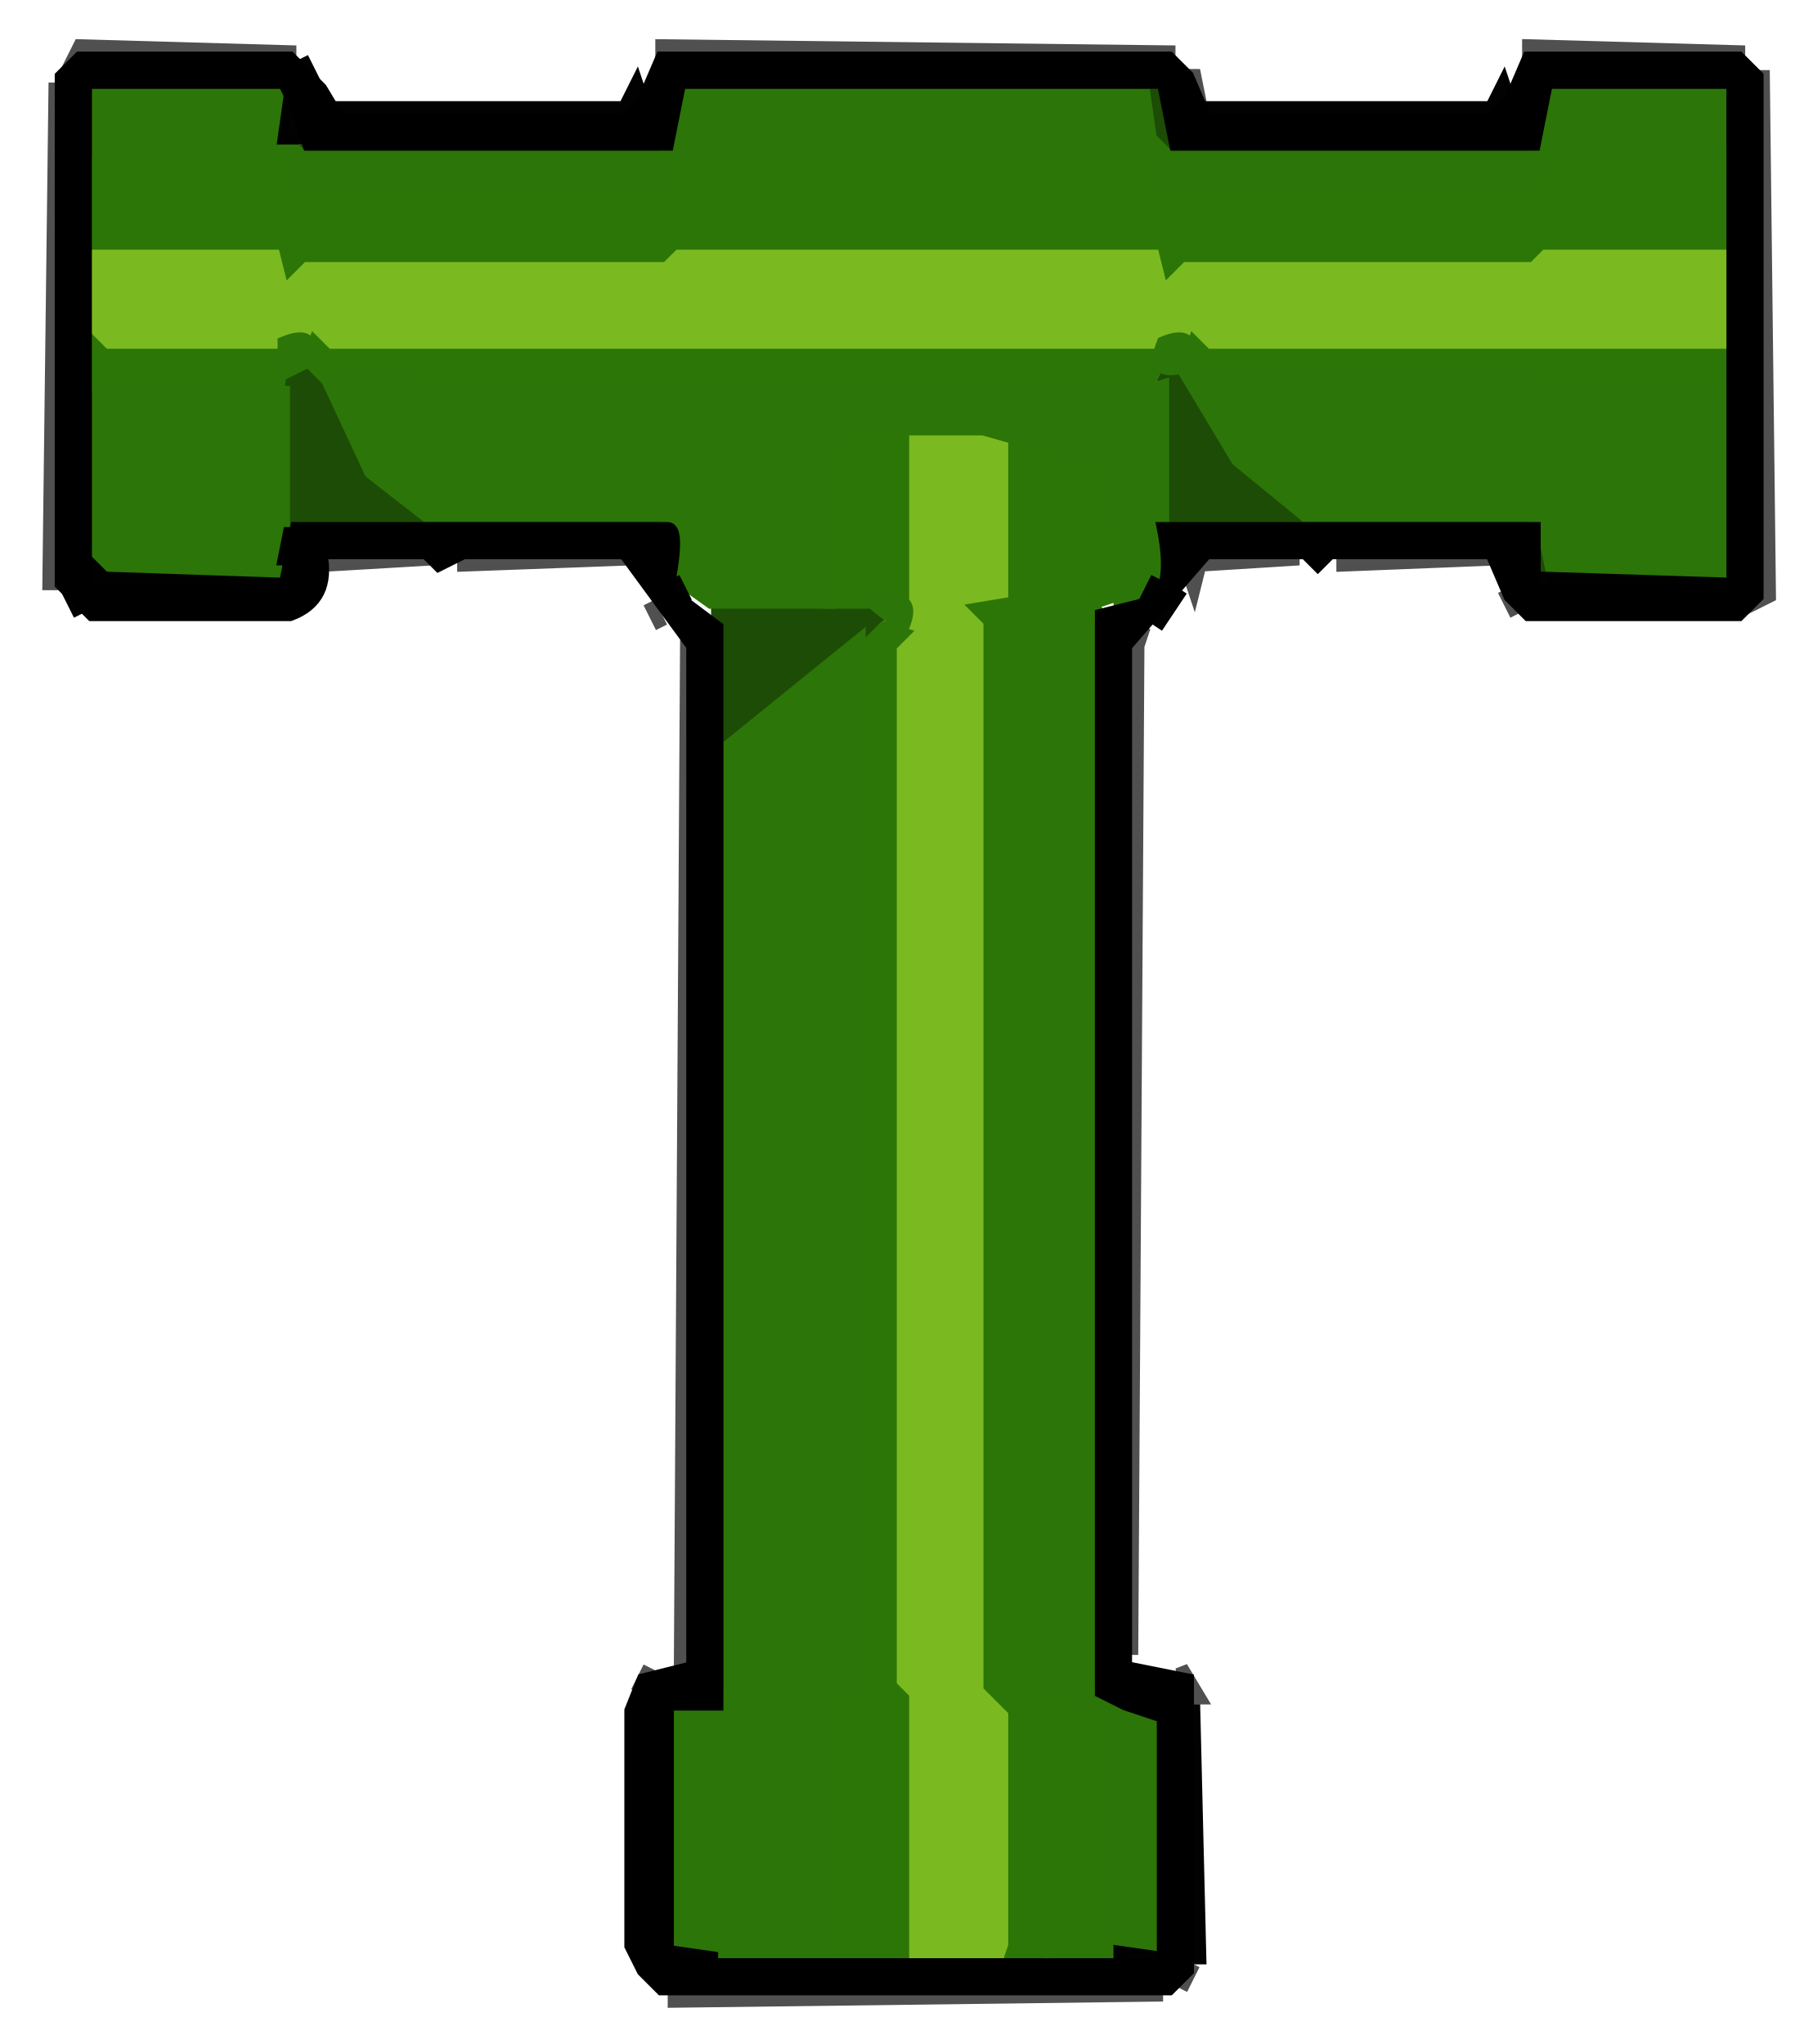
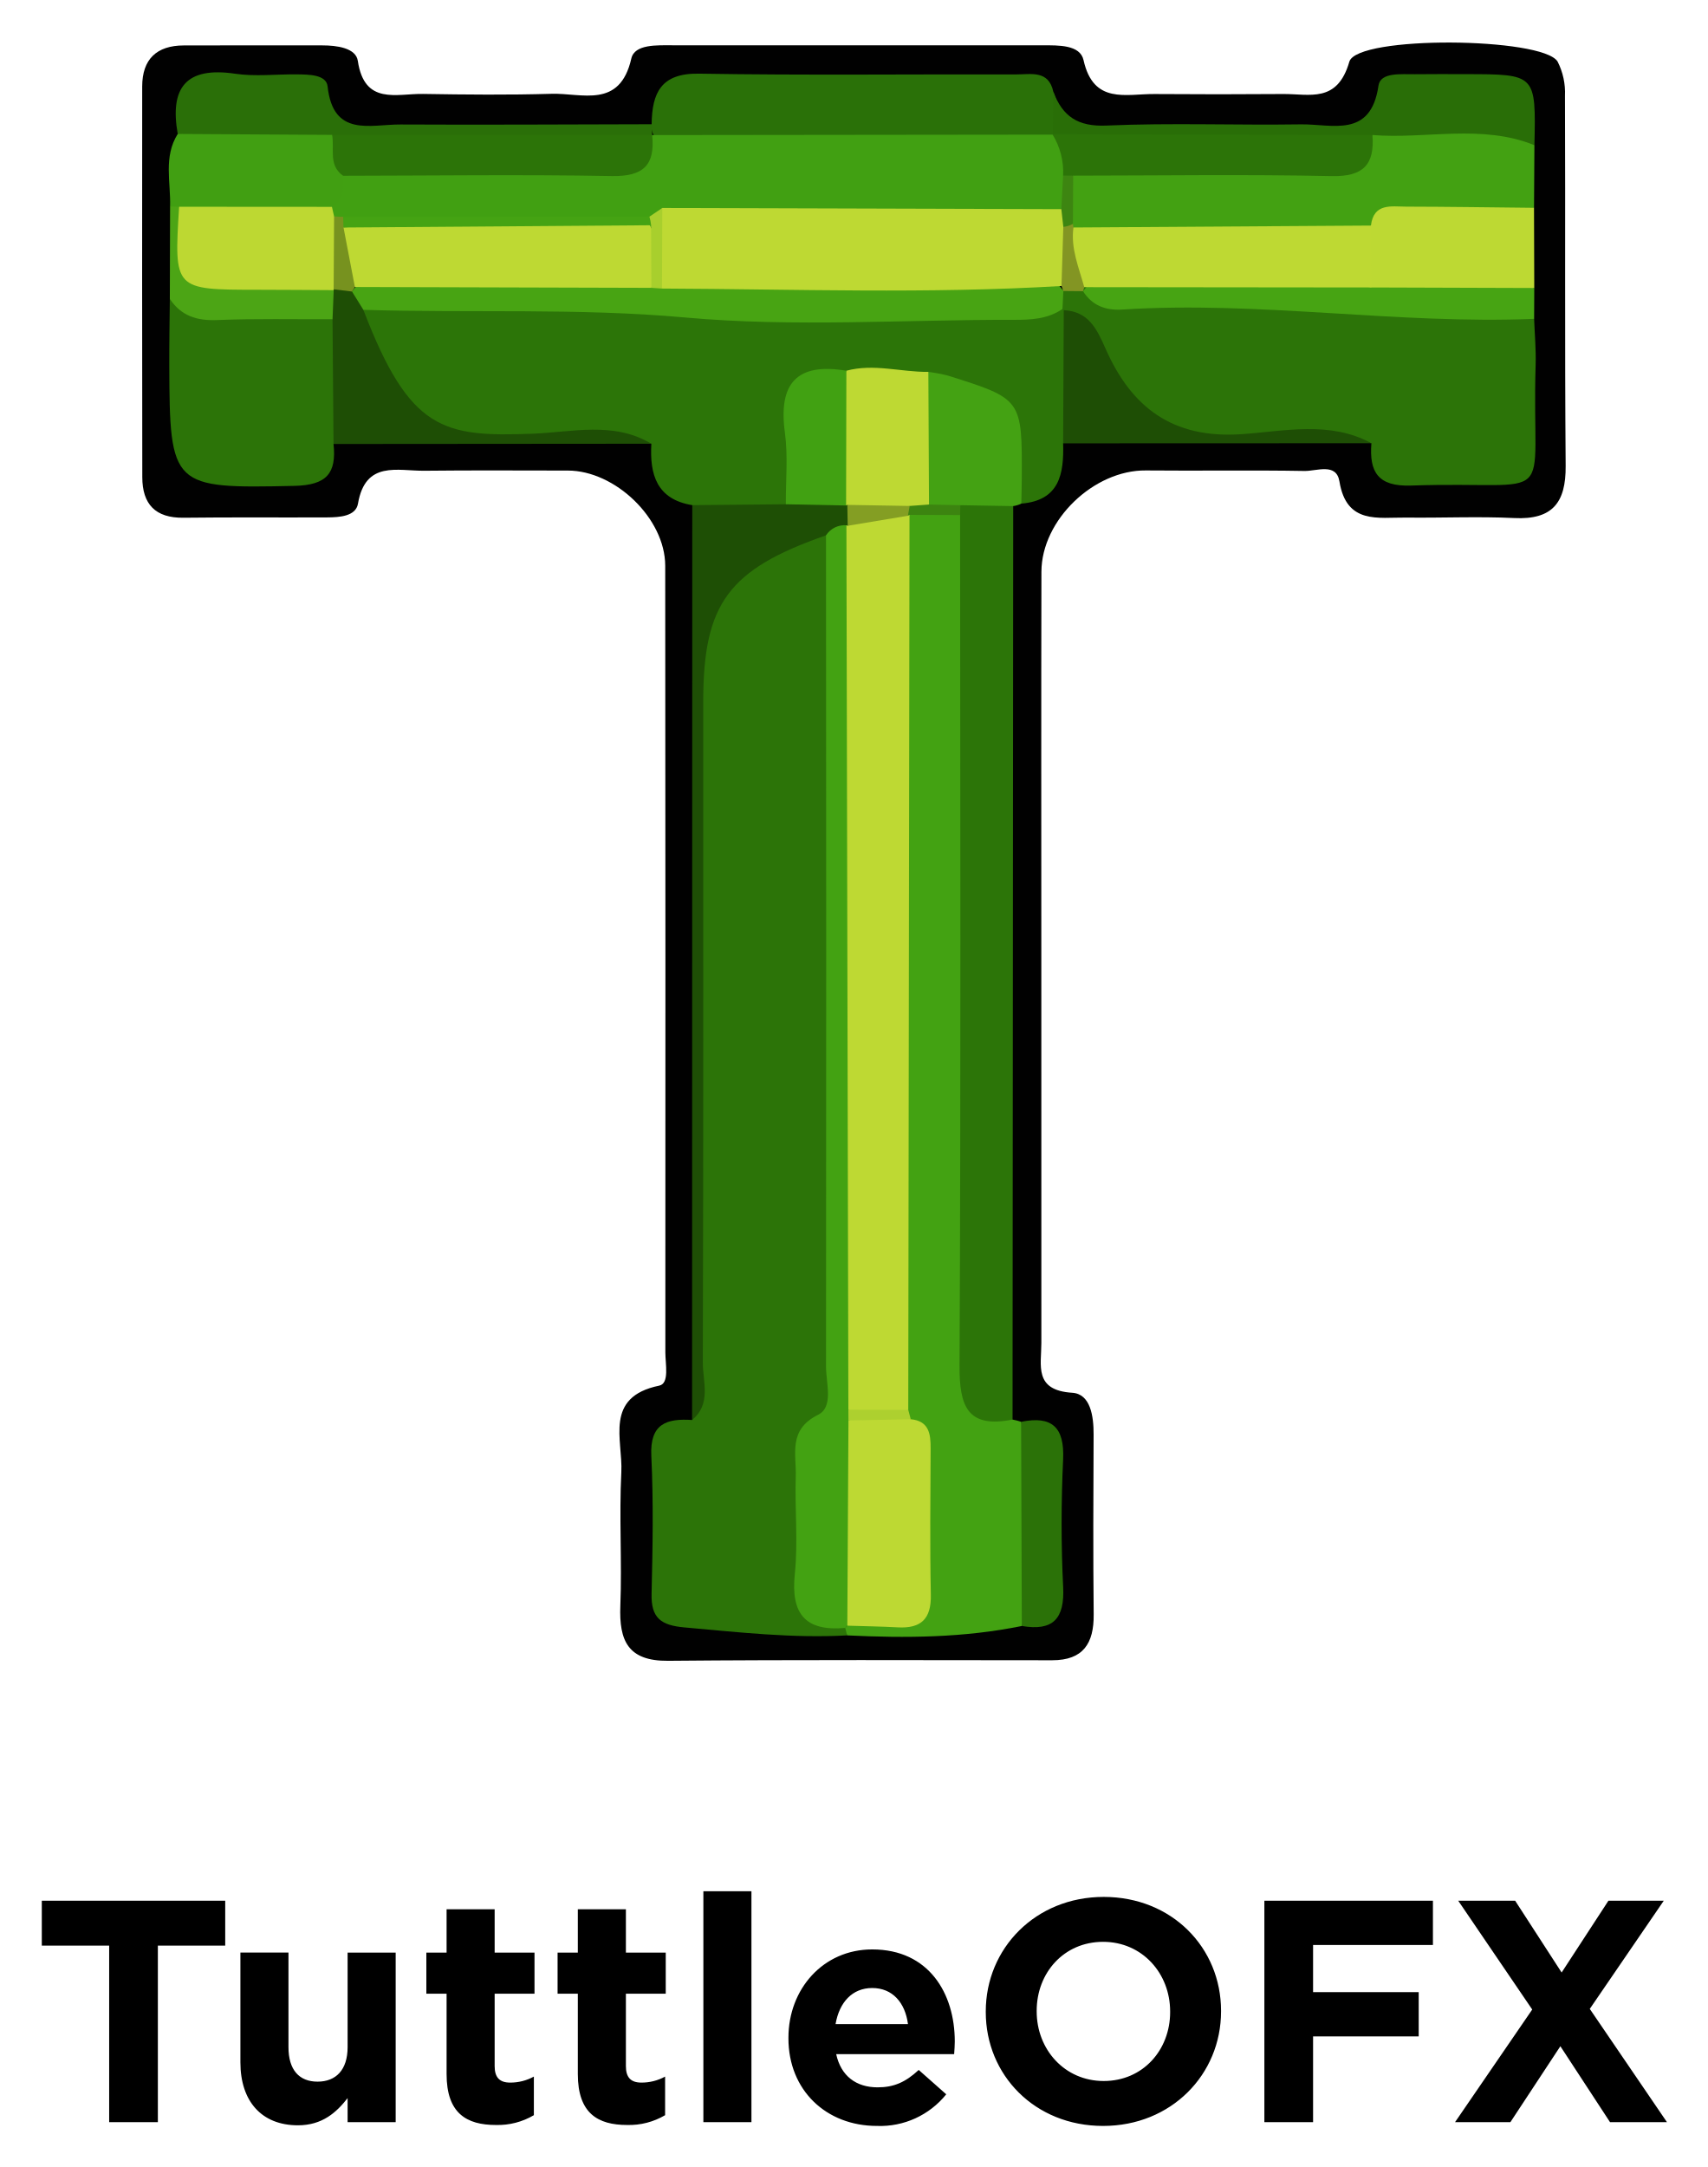
- <svg xmlns="http://www.w3.org/2000/svg" role="img" viewBox="7.08 -2.67 146.35 165.10">
-   <path fill="#1C4C05" stroke="#1C4C05" d="M15.5 4l14.5.5L15 5l-.5 6-.5-5.5L15.5 4zm47 0h37l1.5 1.5.5 3.5h29v1h-29L100 8.5 99.5 5H62q1 3.8-1.5 5L31 9.5 61 9q-1-3.8 1.5-5zm70 0h13l1.5 1.5-.5 4.5-.5-5h-13.5l-.5 2.5h-1l1.5-3.5zm-101 23q2.3-.7 1.5 1.5l6.5 9.5 2 1 19.5.5-31 .5V28.5l1.5-1.5zm69.5 0l4 2.5v2l5.5 6.5 2 1 18.5.5-30 .5V27zm-86.5 1l.5 14.5h-1l.5-14.5zm132 10l.5 5.5h-1l.5-5.5zm-15 3l.5 2.5h-1l.5-2.5zM65 46h11.5l1.5 1.5q.8 2.3-1.5 1.5L66 57.5l-.5 77.5-.5-89zm30.5 1l.5 86.5h-1l.5-86.5zm-30 108l9.5.5-9.5.5v-1zm28 0l3.5.5-3.5.5v-1z" />
-   <path fill="#7ABA20" stroke="#7ABA20" d="M14 17h15.5l.5 1.5 1.5-.5 69.5-1 .5 2 1-1h28l1-1H147v8.5l-.5.5h-42l-3-1-1 1h-67l-3-1-1 1h-14L14 24.5V17zm66 15l9 1v12.5l-2.5.5.5 1.5v86l2 2v19l-1.5 1.5H80v-21.5l-1-1v-84l1-1V32z" />
-   <path fill="#2C7608" stroke="#2C7608" d="M15 10h15.5l.5 1.5-.5 1.5h30l1-3H101l.5 3H131l.5-3H147v7h-15.5l-1 1h-28l-1 1-.5-2H61.5l-1 1h-29l-1 1-.5-2H14.5q-1 0-.5-4.5l1-2.5zm-.5 15l1 1H30l-.5 3h-14q-2.5-1-1-4zm18 0l1 1H101l-1.5 3-66-1-1.5-1.5.5-1.5zm71 0l1 1H147l-.5 3h-15l-1-1h-26l-1.5-1.5.5-1.5zm-28 7H80v14h-6V33.5l1.5-1.5zM89 33l8 2v10.5l-1.5.5h-2l-1.5.5V134l5 1v19.5q-.1 1.1-5.5.5l-3 1 .5-1.5v-19l-2-2v-86l-1-1 3-.5V33zM78.5 48l1.5.5-1 1v84l1 1V156l-6-1v-20.5l3-1v-84l1.5-1.5z" />
-   <path fill="#2C7508" stroke="#2C7508" d="M15 5h14.5l.5 3.5 1.5 1.5h29Q63 8.8 62 5h37.5l.5 3.5 1.5 1.5H131l1-5h14v5h-14.5l-1 3H101l-.5-3H61l-.5 3h-30l.5-1.5-.5-1.5H15V5zm15 20q2.7-1.1 2 1.5l-2 1V25zm71 0q2.7-1.1 2 1.5l1.5 1.5h26l1 1H147l-1 15h-13.5l-.5-2.5-1-2.5h-18.5l-5.5-4.5-4.5-7.5q-2.6.7-1.5-2z" />
-   <path fill="#2C7508" stroke="#2C7508" d="M33.5 28l66 1 1.5-.5v14l-1 2.5-2.5 1-.5-11-10.5-3h-11L74 33.5V46h-9.5L61 43.5q.5-4.5-.5-4.5h-19L37 35.5 33.5 28zM15 29h15v15H15V29z" />
-   <path fill="#2C7508" stroke="#2C7508" d="M77.5 46q3.8-1 2.5 2l-2.5-2zM92 46l2.5 1 1.5-.5-1 1v86l.5 1.5-3.5-1V46zm-15.5 3l.5 85-3 .5V155H61v-18.5l1.5-1.5 3.5-.5v-77L76.5 49zM97 135l4 1.5v18l-4 .5v-20zm-21.5 20l2.5.5-2.5.5v-1z" />
-   <path stroke="#000" d="M13.5 1l17.5.5-17.5.5-1 1 1-2zm47 0l41.5.5-41.5.5V1zm70 0l17.5.5-17.5.5V1zm-27 2l.5 2.5h-1l.5-2.5zm46 0l.5 42.5-2 1 1-1 .5-42.5zm-138 1l.5 40.5h-1L11.5 4zm22 38l8.5.5-8.5.5v-1zm11 0l13.5.5-13.5.5v-1zm60 0l7.5.5-8 .5-.5 2-.5-1.5 1.5-1.5zm11 0l12.5.5-12.5.5v-1zm13 3l1 2-1-2zm-69 1l1 2-1-2zm40 2l-.5 1.5-.5 81.5-.5-81.5 1.5-1.5zm-37 1l.5 82.5h-1l.5-82.5zm-3 83l-1 2 1-2zm43 0l1.5 2.5h-1l-.5-2.5zm1 24l-1 2 1-2zm-42 2l39.5.5-39.5.5v-1z" opacity=".686" />
-   <path fill="#000100" stroke="#000100" d="M31.5 2l1 2-1-2zm27 2l.5 1.5L57.5 7h-23V6h23l1-2zm70 0l.5 1.5-1.5 1.5h-23V6h23l1-2zm-98 1l.5 3.5h-1l.5-3.5zm0 35l.5 2.5h-1l.5-2.5zm-16 3l1 1 14.5.5-16 .5.5-2zm47 1l1 2-1-2zm39 0l-1 2 1-2zm31 0l15.5.5-15.5.5v-1zm-119 1l1 2-1-2zm90 0l-2 3 2-3zm1 90l.5 20.5h-1l.5-20.5zm-42 20l3.5.5-3.5.5v-1zm36 0l3.5.5-3.5.5v-1z" opacity=".996" />
-   <path stroke="#000" d="M13.5 2h17L33 4.5 34.5 7h23L59 5.5 60.5 2h41l1.5 1.5 1.5 3.5h23l1.5-1.5 1.5-3.5h17l1.5 1.5v42l-1.5 1.5h-17l-1.5-1.5-1.5-3.5h-13l-1 1-1-1h-8L98 49.5V132l5 1v23.5l-1.5 1.5h-41l-1.5-1.5-1-2v-19l1-2.5 4-1V49.5L57.5 42h-13l-2 1-1-1H33q.8 3.8-2.5 5h-16L12 44.5v-41L13.5 2zm.5 2v41h16l1-5h30q1 0 0 5l4 3v87h-4v21h40v-20l-3-1-2-1V47l4-1q2-1 1-6h30v5h16V4h-15l-1 5h-29l-1-5H62l-1 5H32l-1-3-1-2H14z" />
+ <svg xmlns="http://www.w3.org/2000/svg" role="img" viewBox="1.97 -3.03 339.31 430.56">
+   <defs>
+     <style>.cls-2{fill:#2c7408}.cls-3{fill:#2c7508}.cls-4{fill:#43a212}.cls-9{fill:#bdd933}.cls-12{fill:#1e4e05}.cls-18{fill:#bed933}</style>
+   </defs>
+   <path fill="#010101" d="M208.926 187.182q0 38.306.007 76.612c.003 4.49-1.52 9.422 6.138 9.904 3.637.23 4.264 4.675 4.246 8.299-.058 11.917-.105 23.835.015 35.751.057 5.745-2.076 9.1-8.247 9.097-25.44-.013-50.882-.124-76.321.109-7.987.073-9.773-3.975-9.505-10.925.341-8.84-.255-17.72.195-26.55.328-6.435-3.484-14.927 7.528-17.197 2.075-.428 1.22-4.295 1.222-6.618q.043-78.144-.026-156.288c-.018-9.443-10.005-18.905-19.346-18.91-9.5-.004-19.002-.072-28.501.036-5.353.061-11.738-2.09-13.216 6.543-.43 2.51-3.667 2.714-6.089 2.726-9.533.048-19.068-.05-28.6.068-5.59.07-8.168-2.703-8.176-8.059q-.055-38.816-.019-77.632c.006-5.41 2.868-8.134 8.252-8.15 9.194-.028 18.387-.015 27.58-.01 2.834 0 6.64.503 7.02 3.07 1.313 8.871 7.707 6.488 12.96 6.575 8.51.14 17.03.225 25.535-.026 6.066-.18 13.576 3.045 15.863-7.01.658-2.893 5.136-2.63 8.238-2.63q36.774.016 73.547.005c3.112 0 7.406-.123 8.087 2.934 1.972 8.857 8.42 6.704 14.092 6.747q12.768.098 25.537-.003c5.308-.047 10.798 1.884 13.2-6.418 1.523-5.26 38.4-4.885 41.389-.03a13.612 13.612 0 0 1 1.466 6.804c.1 24.516-.06 49.033.137 73.547.059 7.297-2.633 10.718-10.21 10.349-7.134-.348-14.299-.007-21.448-.094-5.617-.068-11.898 1.409-13.304-7.188-.615-3.755-4.525-2.032-6.93-2.074-10.516-.187-21.038 0-31.556-.102-10.29-.1-20.717 9.825-20.74 20.127-.059 25.537-.02 51.074-.02 76.61z" />
+   <path d="M170.334 321.905c-10.84.598-21.572-.624-32.345-1.585-4.693-.419-6.637-1.887-6.522-6.682.22-9.139.383-18.301-.052-27.424-.305-6.378 3.044-7.435 8.102-7.111 2.296-3.43 1.12-7.28 1.127-10.91.093-46.924.015-93.849.089-140.774.023-14.607 12.098-25.744 25.967-24.272 2.832 3.481 2.35 7.677 2.356 11.699q.096 75.837.044 151.675c0 5.495-1.847 10.461-3.225 15.688-3.21 12.176-6.928 24.994 3.124 36.267a4.108 4.108 0 0 1 1.335 3.429z" class="cls-2" />
+   <path d="M139.553 97.338c-7.072-1.16-8.486-6.091-8.13-12.202-11.585-2.56-23.323-.617-34.98-1.154-11.391-.525-22.555-11.1-23.354-22.434a4.644 4.644 0 0 1 1.99-4.359c16.452-3.359 33.223-2.541 49.584-1.148 24.082 2.05 48.09.677 72.114 1.382 4.745.14 9.498.005 14.248-.05a4.389 4.389 0 0 1 3.276 1.776c2.676 8.753 3.689 17.445-1.04 25.906.17 6.034-.692 11.352-8.314 11.978a9.707 9.707 0 0 1-2.35-5.471c-2.151-14.347-2.16-14.345-16.548-17.936-5.726.19-11.37-1.233-17.096-.761-6.506.619-8.04 4.77-8.145 10.56-.094 5.208 1.323 10.948-3.485 15.165-6.121 2.27-12.105 2.736-17.77-1.252z" class="cls-3" />
+   <path d="M170.334 321.905q-.18-.742-.374-1.48c.331-.433.662-.865.989-1.304 12.829-4.11 12.879-4.11 12.83-17.89-.027-7.694.957-15.549-3.04-22.753a20.038 20.038 0 0 1-.944-3.593c-1.073-55.229-.36-110.444-.388-165.658-.002-3.392.37-6.79 2.491-9.691 3.612-3.155 7.406-3.131 11.337-.653 3.657 5.117 2.756 11.053 2.766 16.742q.13 72.798.006 145.596c-.01 7.03.362 13.658 7.201 17.8a11.514 11.514 0 0 1 1.698.448c5.356 13.503 5.143 27.026.143 40.565-11.478 2.353-23.08 2.436-34.715 1.87z" class="cls-4" />
+   <path d="M306.867 60.323c.11 3.033.394 6.072.301 9.1-.887 29.075 5.16 23.009-24.777 24.023-6.61.224-8.312-2.74-7.863-8.413-9.24-2.365-18.707-1.438-27.939-.847-12.825.822-21.268-4.136-26.778-15.367a42.678 42.678 0 0 0-6.427-10.22l-.256-.233c-1.175-1.8-.795-3.32.83-4.621a6.828 6.828 0 0 1 5.308.058c4.122 2.13 8.61 1.95 12.995 1.737 21.756-1.061 43.387 1.755 65.099 1.977 3.408.034 6.841.169 9.507 2.806z" class="cls-2" />
+   <path d="M203.208 279.022c-8.995 1.794-10.577-2.655-10.537-10.712.28-56.334.128-112.67.114-169.006a2.141 2.141 0 0 1 .72-3.047c3.54-1.63 6.912-1.928 9.832 1.267z" class="cls-3" />
+   <path fill="#43a112" d="M306.926 25.817l-.08 12.444c-4.262 3.641-9.454 2.61-14.346 2.674-6.35.084-12.669-.005-18.55 2.938a268.584 268.584 0 0 1-56.45.225 7.672 7.672 0 0 1-3.141-2.212c-1.894-3.782-1.987-7.413.926-10.78 14.11-4.681 28.661-1.377 42.99-2.26 6.057-.374 12.241.137 16.17-5.885 11.145-2.636 22.374-6.245 32.481 2.856z" />
+   <path d="M68.257 85.185c.612 5.799-1.327 8.185-7.808 8.325-24.309.522-24.765.35-24.836-24.057-.013-4.364.071-8.728.11-13.092 7.322 1.47 14.745.995 22.136 1.212 4.02.118 8.217-.15 11.339 3.248 2.823 8.244 3.638 16.41-.94 24.364z" class="cls-2" />
+   <path fill="#2a7108" d="M131.479 21.654c.08-6.203 1.835-10.174 9.407-10.048 21.024.35 42.057.096 63.087.15 2.892.007 6.402-.902 7.338 3.445a12.088 12.088 0 0 1 .33 8.729 8.296 8.296 0 0 1-3.158 1.922c-25.186 1.038-50.381 2.794-75.513-.925a3.243 3.243 0 0 1-1.491-3.273z" />
+   <path fill="#1e4f05" d="M139.553 97.338l18.6-.177c2.964-2.599 6.41-2.44 9.954-1.757a7.432 7.432 0 0 1 2.596 1.421 5.531 5.531 0 0 1 .823 2.795 5.065 5.065 0 0 1-1.268 2.592 5.723 5.723 0 0 1-4.124 1.124c-19.392 6.76-24.401 13.537-24.401 33.015 0 43.773.048 87.547-.084 131.32-.012 3.83 1.748 8.23-2.131 11.432q.016-90.882.035-181.765z" />
+   <path fill="#296e07" d="M211.215 23.647l.095-8.443c1.85 4.878 4.847 6.966 10.572 6.713 12.857-.568 25.758-.04 38.637-.238 6.167-.095 13.89 2.842 15.414-7.69.394-2.726 4.534-2.235 7.219-2.27 3.389-.046 6.78-.02 10.17-.016 13.913.015 13.913.016 13.605 14.114-10.507-4.247-21.473-1.171-32.193-2.018a13.507 13.507 0 0 1-8.47 2.978c-15.575.359-31.153.38-46.727-.02-3.06-.08-6.095-.617-8.322-3.11z" />
+   <path d="M274.431 41.787c.559-4.525 4.052-3.767 6.982-3.761 8.478.017 16.955.148 25.432.235l.05 15.93c-10.743 5.38-21.65 4.078-32.613.799-3.25-4.437-2.88-8.836.15-13.203z" class="cls-9" />
+   <path fill="#2a6f08" d="M131.479 21.654l.114 2.155c-.494.427-.989.854-1.479 1.289-11.338 3.52-22.98 1.291-34.477 1.697-9.175.325-18.382.323-27.572-.097-10.287-.749-21.036 3.04-30.773-3.114-1.62-9.147 1.606-13.421 11.396-11.967 3.99.593 8.14.087 12.218.13 2.39.025 5.915.009 6.172 2.39 1.101 10.174 8.494 7.537 14.452 7.569 16.649.09 33.3-.02 49.949-.052z" />
+   <path fill="#419f12" d="M37.292 23.584l30.68.185c2.588 2.5 3.423 5.742 3.901 9.15.142 3.268-.985 5.776-4.219 7.02a90.102 90.102 0 0 1-28.865.105 9.582 9.582 0 0 1-3.015-2.049c.149-4.841-1.349-9.856 1.518-14.411z" />
+   <path d="M68.257 85.185l-.2-24.786a4.583 4.583 0 0 1-1.255-4.852 4.288 4.288 0 0 1 1.637-2.006 4.307 4.307 0 0 1 3.77.403 5.262 5.262 0 0 1 1.978 4.586c9.201 24.073 15.898 25.284 33.657 24.613 7.79-.294 16.07-2.513 23.58 1.993l-63.167.049z" class="cls-12" />
+   <path fill="#44a213" d="M203.337 97.524l-10.504-.175c-2.457 1.219-4.849 1.504-7.086-.493-3.073-8.758-3.843-17.452.726-25.996a32.648 32.648 0 0 1 3.878.737c14.767 4.643 14.766 4.654 14.689 20.45-.008 1.663-.06 3.325-.092 4.986a5.279 5.279 0 0 1-1.611.49z" />
+   <path fill="#47a413" d="M274.536 54.085l32.36.106-.029 6.132c-27.322 1.121-54.51-3.603-81.845-1.85-3.286.21-5.984-.766-7.808-3.648.425-.503.851-1.005 1.273-1.514 18.725-3.017 37.433-4.438 56.049.774z" />
+   <path d="M213.384 58.598c4.908.248 6.548 3.663 8.309 7.651 5.12 11.6 13.233 17.925 27.03 16.987 8.462-.574 17.507-2.719 25.805 1.797q-30.634.01-61.267.022l.123-26.457z" class="cls-12" />
+   <path fill="#2b7208" d="M205.05 320.034l-.143-40.565c6.142-1.245 8.65 1.07 8.35 7.49-.393 8.432-.414 16.914.009 25.344.317 6.328-2.047 8.794-8.217 7.731z" />
+   <path fill="#4ca515" d="M68.292 54.621l-.234 5.779c-7.655.026-15.316-.147-22.959.163-4.022.163-7.128-.835-9.376-4.202q.026-9.182.05-18.365.9.005 1.797.056c2.226 11.45 9.395 15.073 20.434 13.49 3.549-.508 7.574-.308 10.288 3.08z" />
+   <path d="M166.134 103.336a4.43 4.43 0 0 1 4.055-2c3.412 3.1 3.33 7.318 3.33 11.344.008 54.284.432 108.57-.166 162.85a97.422 97.422 0 0 0-.049 3.953c.452 9.708.155 19.422.133 29.135-.01 4.026-.11 8.095-3.068 11.356l-.407.448c-7.924.71-10.854-2.76-10.028-10.714.664-6.389-.022-12.906.188-19.357.145-4.443-1.579-9.288 4.432-12.274 3.143-1.561 1.58-6.268 1.584-9.562q.07-82.59-.004-165.18z" class="cls-4" />
+   <path fill="#48a413" d="M74.187 58.53l-2.257-3.634c.4-.505.801-1.011 1.198-1.522 7.692-3.755 15.92-1.932 23.91-2.091 11.117-.222 22.251-.359 33.373.105 1.272.004 2.545.013 3.818-.01 25.38.276 50.788-1.49 76.147.984a6.098 6.098 0 0 1 2.93 2.43l-.177 3.574c-2.968 2.025-6.31 2.162-9.76 2.153-21.744-.054-43.625 1.485-65.192-.463-21.395-1.933-42.673-.87-63.99-1.526z" />
+   <path d="M186.473 70.86l.132 26.354c-1.325 1.315-3.236.982-4.774 1.707-4.095 1.378-7.987 1.332-11.46-1.634l-.246.12c-4.405-8.935-4.47-17.861.056-26.777 5.453-1.47 10.86.284 16.292.23z" class="cls-18" />
+   <path fill="#41a112" d="M170.181 70.63l-.055 26.776q-5.988-.121-11.974-.244c-.028-4.757.445-9.58-.19-14.254-1.329-9.777 2.365-13.935 12.219-12.278z" />
+   <path d="M170.578 277.064l-.389-175.73.257.105c3.16-2.944 7.306-2.234 11.059-2.987l1.222.82-.247 177.824c-3.976 3.147-7.944 3.277-11.902-.032z" class="cls-18" />
+   <path d="M170.369 319.974l.226-40.766c4.093-1.729 8.227-1.394 12.378-.255 3.605.354 3.967 2.862 3.954 5.76-.044 9.713-.16 19.43.041 29.138.099 4.798-1.963 6.712-6.572 6.457-3.339-.184-6.685-.227-10.027-.334z" class="cls-9" />
+   <path fill="#add02f" d="M182.973 278.953l-12.379.254-.017-2.143 11.903.032q.261.924.493 1.857z" />
+   <path fill="#3c8410" d="M182.758 97.5l3.847-.285 6.228.133q-.034.979-.048 1.956l-10.059-.031-.312.17q-.919-.831-.46-1.418a1.098 1.098 0 0 1 .804-.526z" />
+   <path fill="#839523" d="M217.214 54.825q-1.954-.02-3.908-.036c-.136-.326-.26-.66-.373-.998-2.878-3.565-2.492-7.333-.701-11.19a2.923 2.923 0 0 1 2.97-1.16l.11.728c2.65 3.602 4.59 7.333 2.149 11.858z" />
+   <path d="M217.46 54.027c-1.064-3.89-2.724-7.672-2.149-11.859q29.561-.189 59.12-.38l.105 12.298-57.075-.06z" class="cls-18" />
+   <path d="M211.215 23.647l63.517.15c.466 5.871-1.803 8.297-8.103 8.163-17.116-.364-34.245-.103-51.369-.09a2.022 2.022 0 0 1-2.609.1c-1.759-2.523-2.953-5.15-1.482-8.253z" class="cls-2" />
+   <path fill="#3d8511" d="M213.256 31.851q1.002 0 2.004.02l-.058 9.575a4.65 4.65 0 0 1-1.906.598 6.136 6.136 0 0 1-2.171-4.254c-.1-2.268.251-4.38 2.131-5.939z" />
+   <path fill="#41a012" d="M213.256 31.851l-.351 6.677c-4.108 3.257-9.015 2.599-13.707 2.638-21.066.179-42.135-.123-63.194.214-1.915-.084-3.692.697-5.55.964-19.294.963-38.598.676-57.908.226a10.187 10.187 0 0 1-3.532-1.27 2.558 2.558 0 0 1-1.073-3.23c2.53-1.414 2.167-3.87 2.225-6.175 3.478-3.566 8.042-3.006 12.346-3.07 11.45-.173 22.904.021 34.355-.1 5.4-.058 10.893-.052 14.709-4.933l.016.016q39.79-.044 79.577-.09a14.16 14.16 0 0 1 2.087 8.133z" />
+   <path fill="#849e23" d="M182.758 97.5l-.343 1.942-11.97 1.997-.075-4.153 12.388.213z" />
+   <path d="M131.576 23.792c.648 5.986-1.755 8.273-8.011 8.158-17.794-.327-35.599-.078-53.4-.055-2.992-2.1-1.678-5.36-2.19-8.127q31.798.013 63.6.024z" class="cls-2" />
+   <path fill="#bdd832" d="M67.94 38.07q.215.944.428 1.89c3.275 4.85 3.265 9.681-.088 14.492l.012.168c-5.083-.027-10.166-.076-15.249-.079-16.498-.011-16.498-.005-15.473-16.49l30.37.019z" />
+   <path fill="#77921f" d="M68.28 54.452l.087-14.492a15.12 15.12 0 0 0 1.794.085 17.37 17.37 0 0 1 1.819 2.403c1.127 3.802 3.26 7.565.522 11.543q-.266.462-.571.903-1.826-.22-3.65-.442z" />
+   <path d="M133.597 38.293q39.655.116 79.309.234.194 1.76.39 3.517l-.361 11.75c-26.459 1.58-52.932.626-79.4.508-4.041-5.352-3.264-10.685.062-16.009z" class="cls-18" />
+   <path d="M72.502 53.99l-2.26-11.817c20.17-2.291 40.396-.703 60.596-.855 2.884 4.157 1.939 8.492.591 12.844z" class="cls-18" />
+   <path fill="#a8cf2d" d="M131.43 54.162l-.06-12.44q-.954-.403-.784-1.025.183-.677.45-.677l2.56-1.728-.06 16.01-2.107-.14z" />
+   <path fill="#45a313" d="M131.037 40.02a8.468 8.468 0 0 1 .333 1.704q-30.566.222-61.13.45-.038-1.065-.079-2.13z" />
+   <path d="M23.666 383.545H10.278v-8.925H46.73v8.925H33.344v35.071h-9.678zm26.083 23.192v-21.81h9.553v18.794c0 4.525 2.137 6.85 5.782 6.85s5.971-2.325 5.971-6.85v-18.793h9.553v33.688h-9.553v-4.776c-2.2 2.828-5.028 5.405-9.868 5.405-7.228 0-11.438-4.777-11.438-12.508zm40.977 2.326v-15.964h-4.022v-8.171h4.022v-8.61h9.553v8.61h7.92v8.17h-7.92v14.393c0 2.2.943 3.269 3.08 3.269a9.71 9.71 0 0 0 4.714-1.194v7.668a14.082 14.082 0 0 1-7.542 1.948c-5.845 0-9.805-2.325-9.805-10.12zm26.083 0v-15.964h-4.023v-8.171h4.023v-8.61h9.553v8.61h7.92v8.17h-7.92v14.393c0 2.2.943 3.269 3.08 3.269a9.71 9.71 0 0 0 4.713-1.194v7.668a14.082 14.082 0 0 1-7.542 1.948c-5.845 0-9.804-2.325-9.804-10.12zm24.951-36.328h9.553v45.881h-9.553zm16.906 29.226v-.126c0-9.616 6.85-17.535 16.655-17.535 11.251 0 16.405 8.736 16.405 18.289 0 .755-.063 1.635-.126 2.515h-23.444c.944 4.337 3.96 6.598 8.234 6.598 3.206 0 5.53-1.005 8.17-3.456l5.468 4.84a16.845 16.845 0 0 1-13.763 6.284c-10.12 0-17.6-7.101-17.6-17.409zm23.758-2.828c-.566-4.274-3.08-7.165-7.103-7.165-3.96 0-6.536 2.828-7.29 7.165zm15.461-2.389v-.126c0-12.507 9.867-22.752 23.443-22.752s23.318 10.12 23.318 22.627v.125c0 12.508-9.868 22.752-23.444 22.752-13.575 0-23.317-10.119-23.317-22.626zm36.642 0v-.126c0-7.542-5.53-13.827-13.325-13.827-7.793 0-13.198 6.16-13.198 13.702v.125c0 7.542 5.531 13.827 13.324 13.827 7.794 0 13.2-6.159 13.2-13.7zm18.728-22.124h33.5v8.8h-23.82v9.364h20.992v8.8h-20.992v17.032h-9.68zm53.235 21.621l-14.708-21.62h11.313l9.239 14.267 9.302-14.268h10.999l-14.707 21.495 15.336 22.501H321.95l-9.867-15.084-9.93 15.084h-11z" />
</svg>
